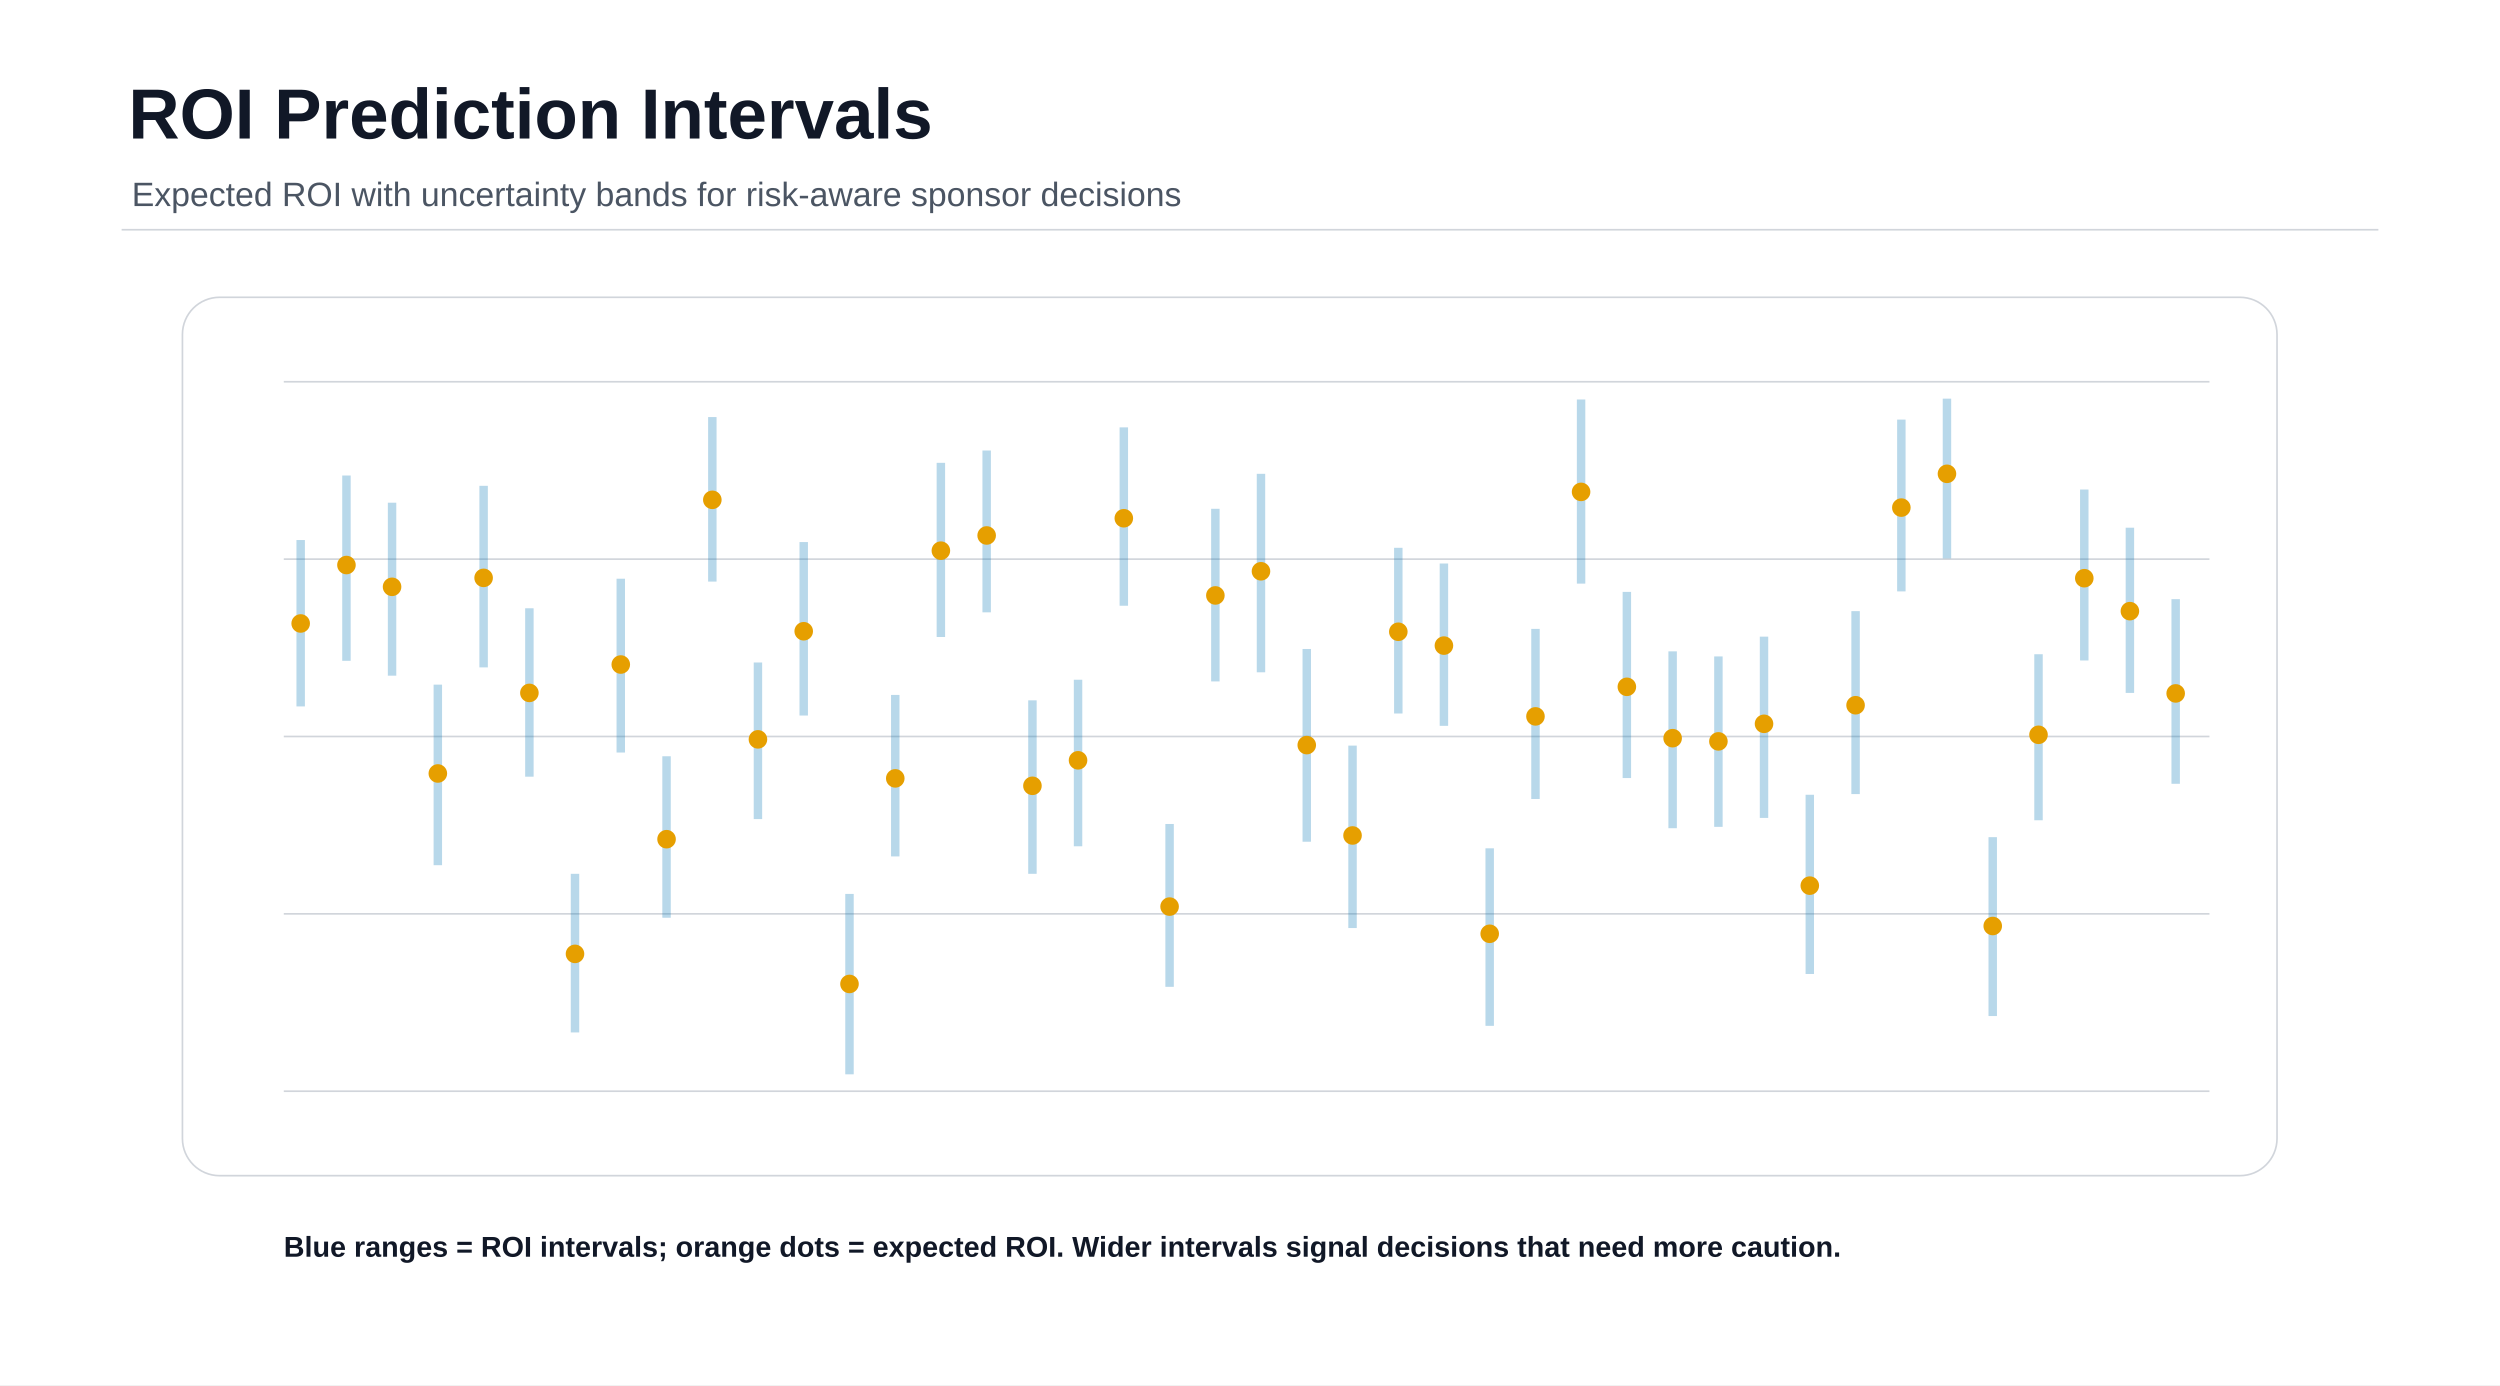
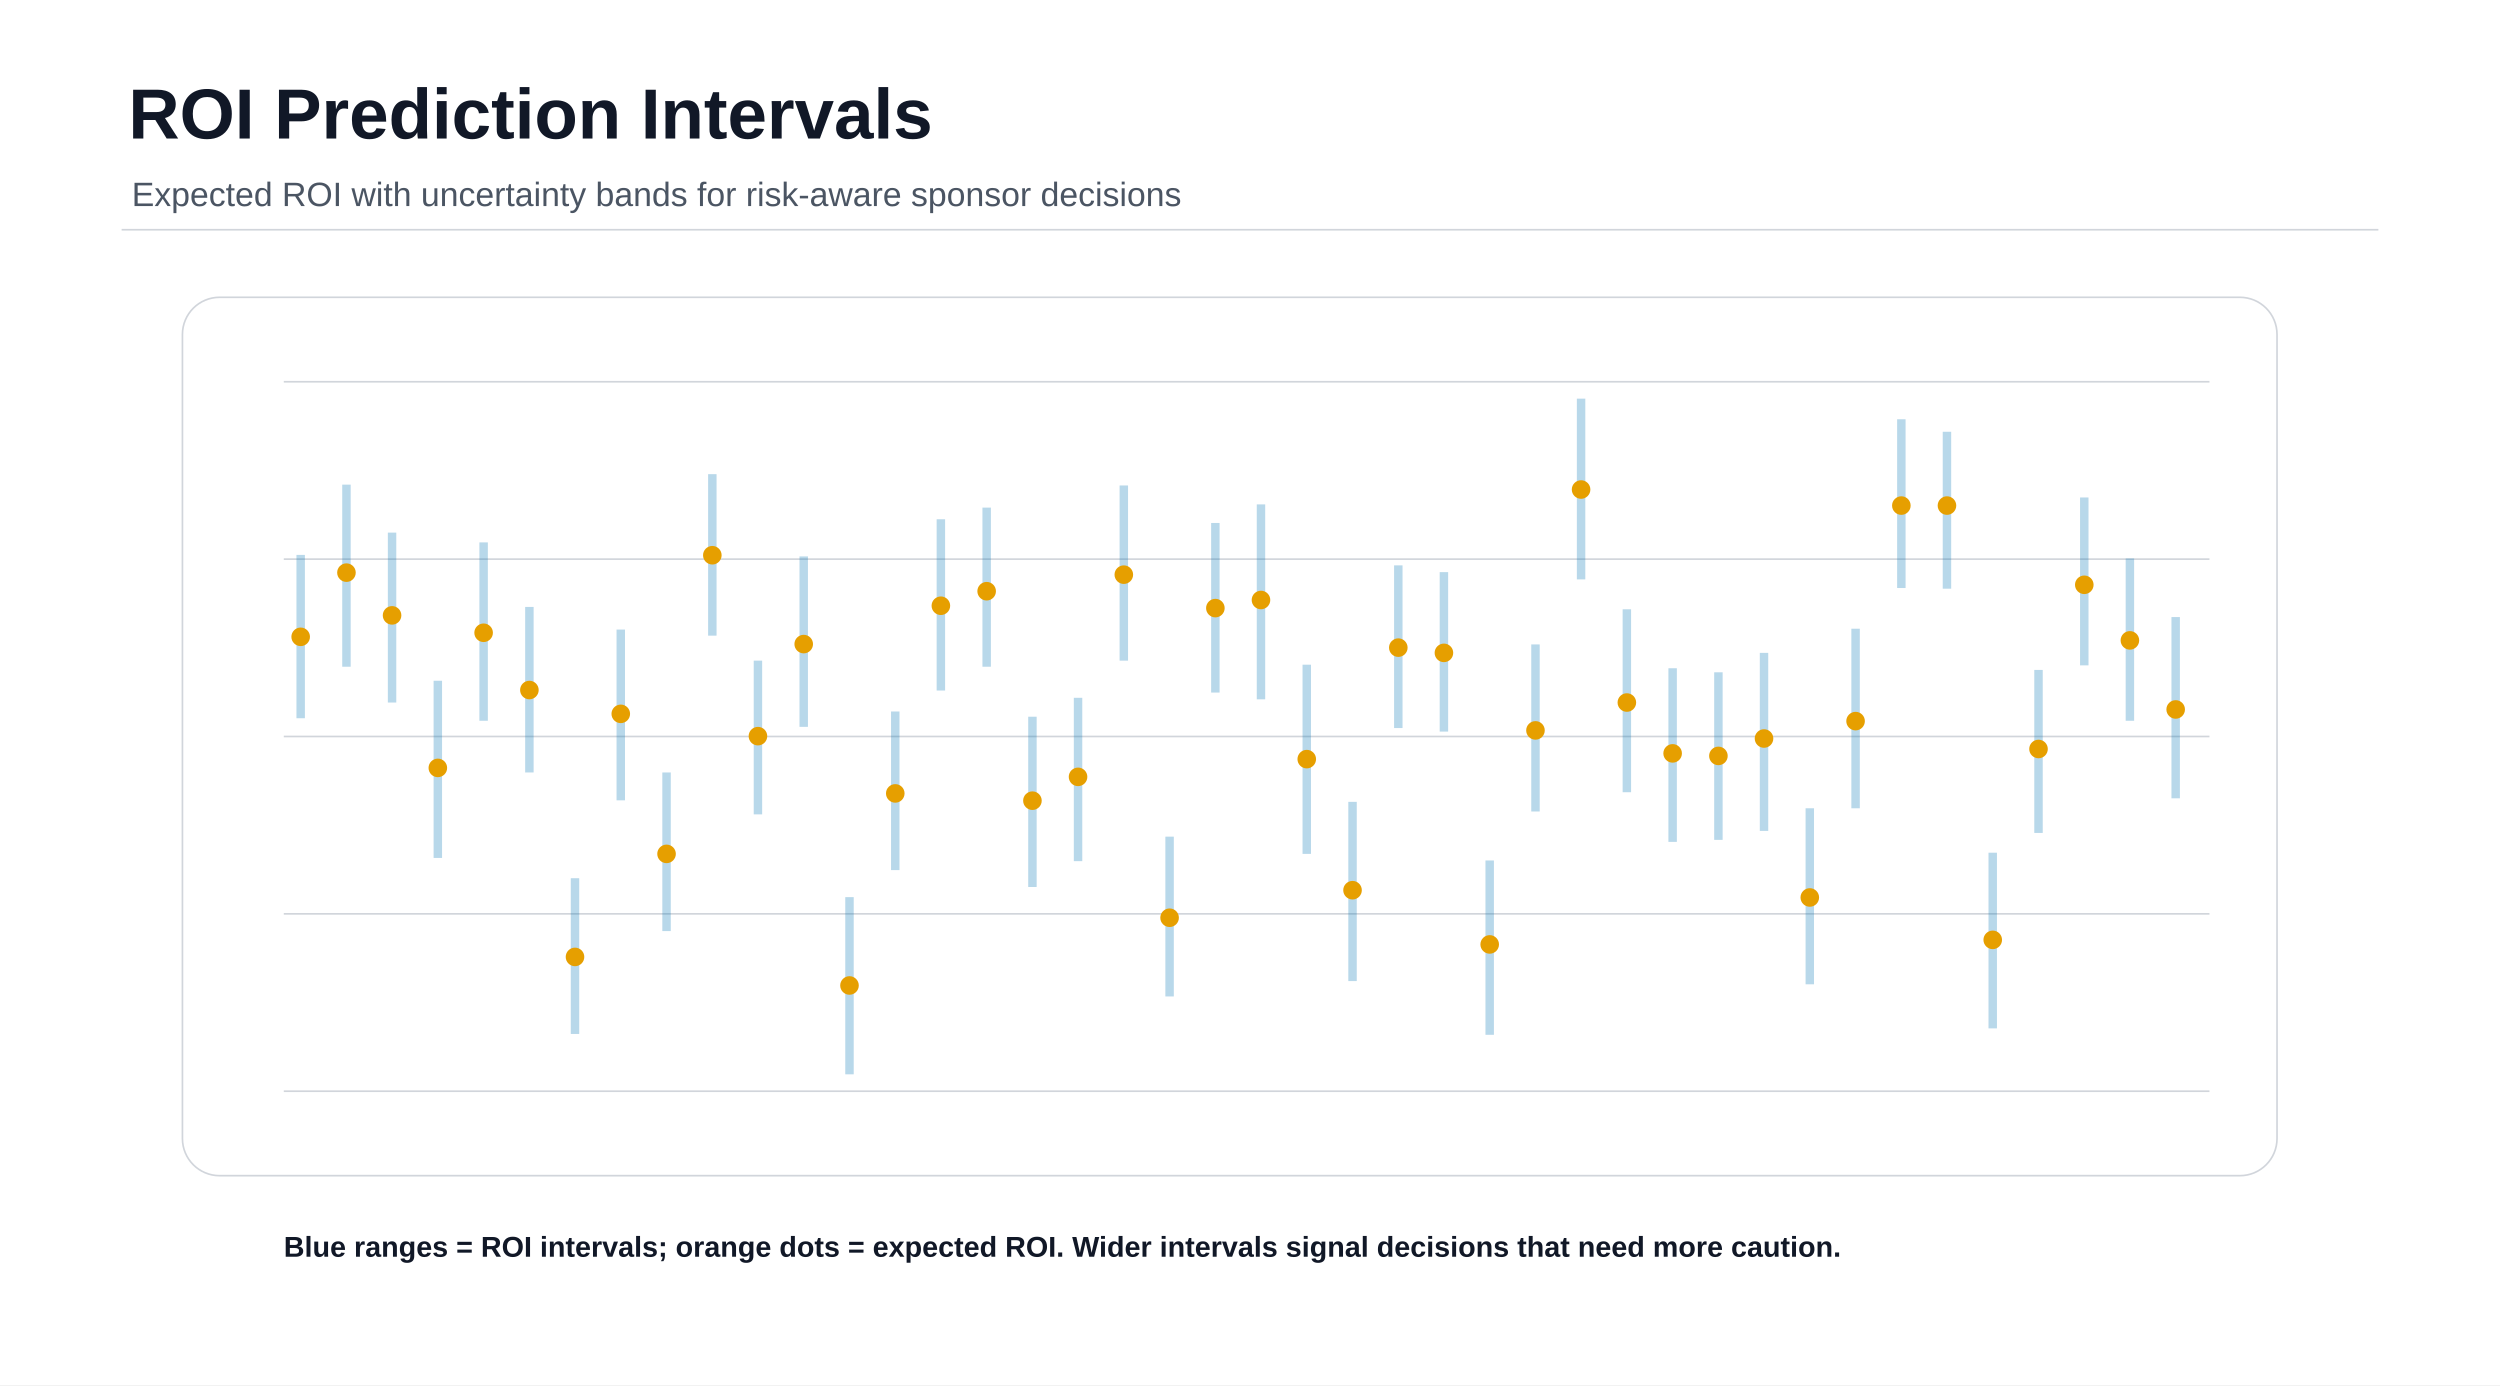
<svg xmlns="http://www.w3.org/2000/svg" width="1480" height="820" viewBox="0 0 1480 820">
  <rect width="1480" height="820" fill="#ffffff" />
  <line x1="72" y1="136" x2="1408" y2="136" stroke="#d1d5db" stroke-width="1" />
  <style>
    .title { font: 700 42px Arial, Helvetica, sans-serif; fill: #111827; }
    .subtitle { font: 400 20px Arial, Helvetica, sans-serif; fill: #4b5563; }
    .h { font: 700 23px Arial, Helvetica, sans-serif; fill: #111827; }
    .label { font: 600 17px Arial, Helvetica, sans-serif; fill: #111827; }
    .small { font: 400 15px Arial, Helvetica, sans-serif; fill: #4b5563; }
    .tiny { font: 400 12px Arial, Helvetica, sans-serif; fill: #4b5563; }
    .white { fill: #ffffff; }
  </style>
  <text x="76" y="82" class="title">ROI Prediction Intervals</text>
  <text x="78" y="122" class="subtitle">Expected ROI with uncertainty bands for risk-aware sponsor decisions</text>
  <rect x="108" y="176" width="1240" height="520" rx="22" fill="#ffffff" stroke="#d1d5db" />
  <line x1="168" y1="226.0" x2="1308" y2="226.0" stroke="#d1d5db" stroke-width="1" />
  <line x1="168" y1="331.0" x2="1308" y2="331.0" stroke="#d1d5db" stroke-width="1" />
  <line x1="168" y1="436.0" x2="1308" y2="436.0" stroke="#d1d5db" stroke-width="1" />
  <line x1="168" y1="541.0" x2="1308" y2="541.0" stroke="#d1d5db" stroke-width="1" />
  <line x1="168" y1="646.0" x2="1308" y2="646.0" stroke="#d1d5db" stroke-width="1" />
-   <line x1="178.0" y1="319.7" x2="178.0" y2="418.2" stroke="#0072B2" stroke-width="5" opacity=".28" />
-   <circle cx="178.0" cy="369.1" r="5.5" fill="#E69F00" />
-   <line x1="205.1" y1="281.5" x2="205.1" y2="391.2" stroke="#0072B2" stroke-width="5" opacity=".28" />
-   <circle cx="205.1" cy="334.5" r="5.5" fill="#E69F00" />
-   <line x1="232.1" y1="297.6" x2="232.1" y2="400.0" stroke="#0072B2" stroke-width="5" opacity=".28" />
-   <circle cx="232.1" cy="347.4" r="5.5" fill="#E69F00" />
-   <line x1="259.2" y1="405.3" x2="259.2" y2="512.2" stroke="#0072B2" stroke-width="5" opacity=".28" />
-   <circle cx="259.2" cy="457.9" r="5.5" fill="#E69F00" />
-   <line x1="286.3" y1="287.6" x2="286.3" y2="395.1" stroke="#0072B2" stroke-width="5" opacity=".28" />
-   <circle cx="286.3" cy="342.1" r="5.5" fill="#E69F00" />
-   <line x1="313.4" y1="360.1" x2="313.4" y2="459.8" stroke="#0072B2" stroke-width="5" opacity=".28" />
-   <circle cx="313.4" cy="410.2" r="5.5" fill="#E69F00" />
-   <line x1="340.4" y1="517.3" x2="340.4" y2="611.2" stroke="#0072B2" stroke-width="5" opacity=".28" />
-   <circle cx="340.4" cy="564.7" r="5.5" fill="#E69F00" />
-   <line x1="367.5" y1="342.6" x2="367.5" y2="445.5" stroke="#0072B2" stroke-width="5" opacity=".28" />
-   <circle cx="367.5" cy="393.4" r="5.5" fill="#E69F00" />
-   <line x1="394.6" y1="447.7" x2="394.6" y2="543.3" stroke="#0072B2" stroke-width="5" opacity=".28" />
-   <circle cx="394.6" cy="496.8" r="5.5" fill="#E69F00" />
-   <line x1="421.7" y1="246.9" x2="421.7" y2="344.3" stroke="#0072B2" stroke-width="5" opacity=".28" />
-   <circle cx="421.7" cy="295.9" r="5.5" fill="#E69F00" />
-   <line x1="448.7" y1="392.2" x2="448.7" y2="484.9" stroke="#0072B2" stroke-width="5" opacity=".28" />
-   <circle cx="448.7" cy="437.7" r="5.5" fill="#E69F00" />
-   <line x1="475.8" y1="320.9" x2="475.8" y2="423.6" stroke="#0072B2" stroke-width="5" opacity=".28" />
-   <circle cx="475.8" cy="373.7" r="5.5" fill="#E69F00" />
-   <line x1="502.9" y1="529.2" x2="502.9" y2="636.0" stroke="#0072B2" stroke-width="5" opacity=".28" />
-   <circle cx="502.9" cy="582.5" r="5.5" fill="#E69F00" />
-   <line x1="530.0" y1="411.4" x2="530.0" y2="507.0" stroke="#0072B2" stroke-width="5" opacity=".28" />
-   <circle cx="530.0" cy="460.8" r="5.5" fill="#E69F00" />
-   <line x1="557.0" y1="274.0" x2="557.0" y2="377.1" stroke="#0072B2" stroke-width="5" opacity=".28" />
-   <circle cx="557.0" cy="326.0" r="5.5" fill="#E69F00" />
-   <line x1="584.1" y1="266.7" x2="584.1" y2="362.5" stroke="#0072B2" stroke-width="5" opacity=".28" />
-   <circle cx="584.1" cy="317.0" r="5.5" fill="#E69F00" />
-   <line x1="611.2" y1="414.6" x2="611.2" y2="517.3" stroke="#0072B2" stroke-width="5" opacity=".28" />
-   <circle cx="611.2" cy="465.2" r="5.5" fill="#E69F00" />
-   <line x1="638.2" y1="402.4" x2="638.2" y2="501.0" stroke="#0072B2" stroke-width="5" opacity=".28" />
-   <circle cx="638.2" cy="450.1" r="5.5" fill="#E69F00" />
-   <line x1="665.3" y1="253.0" x2="665.3" y2="358.6" stroke="#0072B2" stroke-width="5" opacity=".28" />
-   <circle cx="665.3" cy="306.8" r="5.5" fill="#E69F00" />
-   <line x1="692.4" y1="487.8" x2="692.4" y2="584.2" stroke="#0072B2" stroke-width="5" opacity=".28" />
-   <circle cx="692.4" cy="536.7" r="5.5" fill="#E69F00" />
-   <line x1="719.5" y1="301.2" x2="719.5" y2="403.4" stroke="#0072B2" stroke-width="5" opacity=".28" />
-   <circle cx="719.5" cy="352.5" r="5.5" fill="#E69F00" />
-   <line x1="746.5" y1="280.5" x2="746.5" y2="398.0" stroke="#0072B2" stroke-width="5" opacity=".28" />
-   <circle cx="746.5" cy="338.2" r="5.5" fill="#E69F00" />
-   <line x1="773.6" y1="384.2" x2="773.6" y2="498.3" stroke="#0072B2" stroke-width="5" opacity=".28" />
-   <circle cx="773.6" cy="441.1" r="5.5" fill="#E69F00" />
-   <line x1="800.7" y1="441.4" x2="800.7" y2="549.4" stroke="#0072B2" stroke-width="5" opacity=".28" />
-   <circle cx="800.7" cy="494.6" r="5.5" fill="#E69F00" />
-   <line x1="827.8" y1="324.3" x2="827.8" y2="422.4" stroke="#0072B2" stroke-width="5" opacity=".28" />
-   <circle cx="827.8" cy="374.0" r="5.5" fill="#E69F00" />
-   <line x1="854.8" y1="333.6" x2="854.8" y2="429.7" stroke="#0072B2" stroke-width="5" opacity=".28" />
-   <circle cx="854.8" cy="382.2" r="5.5" fill="#E69F00" />
-   <line x1="881.9" y1="502.2" x2="881.9" y2="607.3" stroke="#0072B2" stroke-width="5" opacity=".28" />
-   <circle cx="881.9" cy="552.8" r="5.5" fill="#E69F00" />
-   <line x1="909.0" y1="372.3" x2="909.0" y2="473.0" stroke="#0072B2" stroke-width="5" opacity=".28" />
-   <circle cx="909.0" cy="424.1" r="5.5" fill="#E69F00" />
-   <line x1="936.0" y1="236.5" x2="936.0" y2="345.5" stroke="#0072B2" stroke-width="5" opacity=".28" />
-   <circle cx="936.0" cy="291.2" r="5.5" fill="#E69F00" />
-   <line x1="963.1" y1="350.4" x2="963.1" y2="460.6" stroke="#0072B2" stroke-width="5" opacity=".28" />
-   <circle cx="963.1" cy="406.6" r="5.5" fill="#E69F00" />
-   <line x1="990.2" y1="385.6" x2="990.2" y2="490.3" stroke="#0072B2" stroke-width="5" opacity=".28" />
-   <circle cx="990.2" cy="437.0" r="5.5" fill="#E69F00" />
-   <line x1="1017.3" y1="388.6" x2="1017.3" y2="489.5" stroke="#0072B2" stroke-width="5" opacity=".28" />
-   <circle cx="1017.3" cy="438.9" r="5.5" fill="#E69F00" />
-   <line x1="1044.3" y1="376.9" x2="1044.3" y2="484.2" stroke="#0072B2" stroke-width="5" opacity=".28" />
-   <circle cx="1044.3" cy="428.5" r="5.5" fill="#E69F00" />
-   <line x1="1071.4" y1="470.5" x2="1071.4" y2="576.6" stroke="#0072B2" stroke-width="5" opacity=".28" />
-   <circle cx="1071.4" cy="524.3" r="5.5" fill="#E69F00" />
-   <line x1="1098.5" y1="361.8" x2="1098.5" y2="470.1" stroke="#0072B2" stroke-width="5" opacity=".28" />
-   <circle cx="1098.5" cy="417.5" r="5.5" fill="#E69F00" />
-   <line x1="1125.6" y1="248.4" x2="1125.6" y2="350.1" stroke="#0072B2" stroke-width="5" opacity=".28" />
-   <circle cx="1125.6" cy="300.5" r="5.5" fill="#E69F00" />
-   <line x1="1152.6" y1="236.0" x2="1152.6" y2="330.6" stroke="#0072B2" stroke-width="5" opacity=".28" />
-   <circle cx="1152.6" cy="280.5" r="5.5" fill="#E69F00" />
-   <line x1="1179.7" y1="495.6" x2="1179.7" y2="601.5" stroke="#0072B2" stroke-width="5" opacity=".28" />
-   <circle cx="1179.7" cy="548.2" r="5.5" fill="#E69F00" />
-   <line x1="1206.8" y1="387.3" x2="1206.8" y2="485.6" stroke="#0072B2" stroke-width="5" opacity=".28" />
-   <circle cx="1206.8" cy="435.0" r="5.5" fill="#E69F00" />
-   <line x1="1233.9" y1="289.8" x2="1233.9" y2="391.0" stroke="#0072B2" stroke-width="5" opacity=".28" />
-   <circle cx="1233.9" cy="342.3" r="5.5" fill="#E69F00" />
-   <line x1="1260.9" y1="312.4" x2="1260.9" y2="410.2" stroke="#0072B2" stroke-width="5" opacity=".28" />
-   <circle cx="1260.9" cy="361.8" r="5.5" fill="#E69F00" />
-   <line x1="1288.0" y1="354.7" x2="1288.0" y2="464.0" stroke="#0072B2" stroke-width="5" opacity=".28" />
-   <circle cx="1288.0" cy="410.5" r="5.5" fill="#E69F00" />
+   <line x1="178.0" y1="328.5" x2="178.0" y2="425.2" stroke="#0072B2" stroke-width="5" opacity=".28" />
+   <circle cx="178.0" cy="377.0" r="5.5" fill="#E69F00" />
+   <line x1="205.1" y1="286.9" x2="205.1" y2="394.7" stroke="#0072B2" stroke-width="5" opacity=".28" />
+   <circle cx="205.1" cy="339.0" r="5.5" fill="#E69F00" />
+   <line x1="232.1" y1="315.3" x2="232.1" y2="415.9" stroke="#0072B2" stroke-width="5" opacity=".28" />
+   <circle cx="232.1" cy="364.3" r="5.5" fill="#E69F00" />
+   <line x1="259.2" y1="403.0" x2="259.2" y2="507.9" stroke="#0072B2" stroke-width="5" opacity=".28" />
+   <circle cx="259.2" cy="454.6" r="5.5" fill="#E69F00" />
+   <line x1="286.3" y1="321.1" x2="286.3" y2="426.7" stroke="#0072B2" stroke-width="5" opacity=".28" />
+   <circle cx="286.3" cy="374.6" r="5.5" fill="#E69F00" />
+   <line x1="313.4" y1="359.3" x2="313.4" y2="457.3" stroke="#0072B2" stroke-width="5" opacity=".28" />
+   <circle cx="313.4" cy="408.5" r="5.5" fill="#E69F00" />
+   <line x1="340.4" y1="519.9" x2="340.4" y2="612.1" stroke="#0072B2" stroke-width="5" opacity=".28" />
+   <circle cx="340.4" cy="566.5" r="5.5" fill="#E69F00" />
+   <line x1="367.5" y1="372.7" x2="367.5" y2="473.8" stroke="#0072B2" stroke-width="5" opacity=".28" />
+   <circle cx="367.5" cy="422.6" r="5.5" fill="#E69F00" />
+   <line x1="394.6" y1="457.3" x2="394.6" y2="551.2" stroke="#0072B2" stroke-width="5" opacity=".28" />
+   <circle cx="394.6" cy="505.5" r="5.5" fill="#E69F00" />
+   <line x1="421.7" y1="280.7" x2="421.7" y2="376.3" stroke="#0072B2" stroke-width="5" opacity=".28" />
+   <circle cx="421.7" cy="328.7" r="5.5" fill="#E69F00" />
+   <line x1="448.7" y1="391.1" x2="448.7" y2="482.1" stroke="#0072B2" stroke-width="5" opacity=".28" />
+   <circle cx="448.7" cy="435.8" r="5.5" fill="#E69F00" />
+   <line x1="475.8" y1="329.4" x2="475.8" y2="430.3" stroke="#0072B2" stroke-width="5" opacity=".28" />
+   <circle cx="475.8" cy="381.3" r="5.5" fill="#E69F00" />
+   <line x1="502.9" y1="531.1" x2="502.9" y2="636.0" stroke="#0072B2" stroke-width="5" opacity=".28" />
+   <circle cx="502.9" cy="583.4" r="5.5" fill="#E69F00" />
+   <line x1="530.0" y1="421.2" x2="530.0" y2="515.1" stroke="#0072B2" stroke-width="5" opacity=".28" />
+   <circle cx="530.0" cy="469.7" r="5.5" fill="#E69F00" />
+   <line x1="557.0" y1="307.4" x2="557.0" y2="408.8" stroke="#0072B2" stroke-width="5" opacity=".28" />
+   <circle cx="557.0" cy="358.6" r="5.5" fill="#E69F00" />
+   <line x1="584.1" y1="300.5" x2="584.1" y2="394.7" stroke="#0072B2" stroke-width="5" opacity=".28" />
+   <circle cx="584.1" cy="350.0" r="5.5" fill="#E69F00" />
+   <line x1="611.2" y1="424.3" x2="611.2" y2="525.1" stroke="#0072B2" stroke-width="5" opacity=".28" />
+   <circle cx="611.2" cy="474.0" r="5.5" fill="#E69F00" />
+   <line x1="638.2" y1="413.1" x2="638.2" y2="509.8" stroke="#0072B2" stroke-width="5" opacity=".28" />
+   <circle cx="638.2" cy="459.9" r="5.5" fill="#E69F00" />
+   <line x1="665.3" y1="287.4" x2="665.3" y2="391.1" stroke="#0072B2" stroke-width="5" opacity=".28" />
+   <circle cx="665.3" cy="340.2" r="5.5" fill="#E69F00" />
+   <line x1="692.4" y1="495.3" x2="692.4" y2="589.9" stroke="#0072B2" stroke-width="5" opacity=".28" />
+   <circle cx="692.4" cy="543.3" r="5.5" fill="#E69F00" />
+   <line x1="719.5" y1="309.6" x2="719.5" y2="410.0" stroke="#0072B2" stroke-width="5" opacity=".28" />
+   <circle cx="719.5" cy="360.0" r="5.5" fill="#E69F00" />
+   <line x1="746.5" y1="298.6" x2="746.5" y2="414.0" stroke="#0072B2" stroke-width="5" opacity=".28" />
+   <circle cx="746.5" cy="355.2" r="5.5" fill="#E69F00" />
+   <line x1="773.6" y1="393.5" x2="773.6" y2="505.5" stroke="#0072B2" stroke-width="5" opacity=".28" />
+   <circle cx="773.6" cy="449.4" r="5.5" fill="#E69F00" />
+   <line x1="800.7" y1="474.7" x2="800.7" y2="580.8" stroke="#0072B2" stroke-width="5" opacity=".28" />
+   <circle cx="800.7" cy="527.0" r="5.5" fill="#E69F00" />
+   <line x1="827.8" y1="334.7" x2="827.8" y2="431.0" stroke="#0072B2" stroke-width="5" opacity=".28" />
+   <circle cx="827.8" cy="383.4" r="5.5" fill="#E69F00" />
+   <line x1="854.8" y1="338.7" x2="854.8" y2="433.1" stroke="#0072B2" stroke-width="5" opacity=".28" />
+   <circle cx="854.8" cy="386.5" r="5.5" fill="#E69F00" />
+   <line x1="881.9" y1="509.4" x2="881.9" y2="612.6" stroke="#0072B2" stroke-width="5" opacity=".28" />
+   <circle cx="881.9" cy="559.1" r="5.5" fill="#E69F00" />
+   <line x1="909.0" y1="381.5" x2="909.0" y2="480.4" stroke="#0072B2" stroke-width="5" opacity=".28" />
+   <circle cx="909.0" cy="432.4" r="5.5" fill="#E69F00" />
+   <line x1="936.0" y1="236.0" x2="936.0" y2="343.0" stroke="#0072B2" stroke-width="5" opacity=".28" />
+   <circle cx="936.0" cy="289.8" r="5.5" fill="#E69F00" />
+   <line x1="963.1" y1="360.7" x2="963.1" y2="469.0" stroke="#0072B2" stroke-width="5" opacity=".28" />
+   <circle cx="963.1" cy="415.9" r="5.5" fill="#E69F00" />
+   <line x1="990.2" y1="395.6" x2="990.2" y2="498.4" stroke="#0072B2" stroke-width="5" opacity=".28" />
+   <circle cx="990.2" cy="446.0" r="5.5" fill="#E69F00" />
+   <line x1="1017.3" y1="398.0" x2="1017.3" y2="497.2" stroke="#0072B2" stroke-width="5" opacity=".28" />
+   <circle cx="1017.3" cy="447.5" r="5.5" fill="#E69F00" />
+   <line x1="1044.3" y1="386.5" x2="1044.3" y2="491.9" stroke="#0072B2" stroke-width="5" opacity=".28" />
+   <circle cx="1044.3" cy="437.2" r="5.5" fill="#E69F00" />
+   <line x1="1071.4" y1="478.5" x2="1071.4" y2="582.7" stroke="#0072B2" stroke-width="5" opacity=".28" />
+   <circle cx="1071.4" cy="531.3" r="5.5" fill="#E69F00" />
+   <line x1="1098.5" y1="372.2" x2="1098.5" y2="478.5" stroke="#0072B2" stroke-width="5" opacity=".28" />
+   <circle cx="1098.5" cy="426.9" r="5.5" fill="#E69F00" />
+   <line x1="1125.6" y1="248.2" x2="1125.6" y2="348.1" stroke="#0072B2" stroke-width="5" opacity=".28" />
+   <circle cx="1125.6" cy="299.3" r="5.5" fill="#E69F00" />
+   <line x1="1152.6" y1="255.6" x2="1152.6" y2="348.5" stroke="#0072B2" stroke-width="5" opacity=".28" />
+   <circle cx="1152.6" cy="299.3" r="5.5" fill="#E69F00" />
+   <line x1="1179.7" y1="504.8" x2="1179.7" y2="608.8" stroke="#0072B2" stroke-width="5" opacity=".28" />
+   <circle cx="1179.7" cy="556.4" r="5.5" fill="#E69F00" />
+   <line x1="1206.8" y1="396.6" x2="1206.8" y2="493.1" stroke="#0072B2" stroke-width="5" opacity=".28" />
+   <circle cx="1206.8" cy="443.4" r="5.5" fill="#E69F00" />
+   <line x1="1233.9" y1="294.5" x2="1233.9" y2="393.9" stroke="#0072B2" stroke-width="5" opacity=".28" />
+   <circle cx="1233.9" cy="346.2" r="5.5" fill="#E69F00" />
+   <line x1="1260.9" y1="330.6" x2="1260.9" y2="426.7" stroke="#0072B2" stroke-width="5" opacity=".28" />
+   <circle cx="1260.9" cy="379.1" r="5.5" fill="#E69F00" />
+   <line x1="1288.0" y1="365.3" x2="1288.0" y2="472.6" stroke="#0072B2" stroke-width="5" opacity=".28" />
+   <circle cx="1288.0" cy="420.0" r="5.5" fill="#E69F00" />
  <text x="168" y="744" class="label">Blue ranges = ROI intervals; orange dots = expected ROI. Wider intervals signal decisions that need more caution.</text>
</svg>
